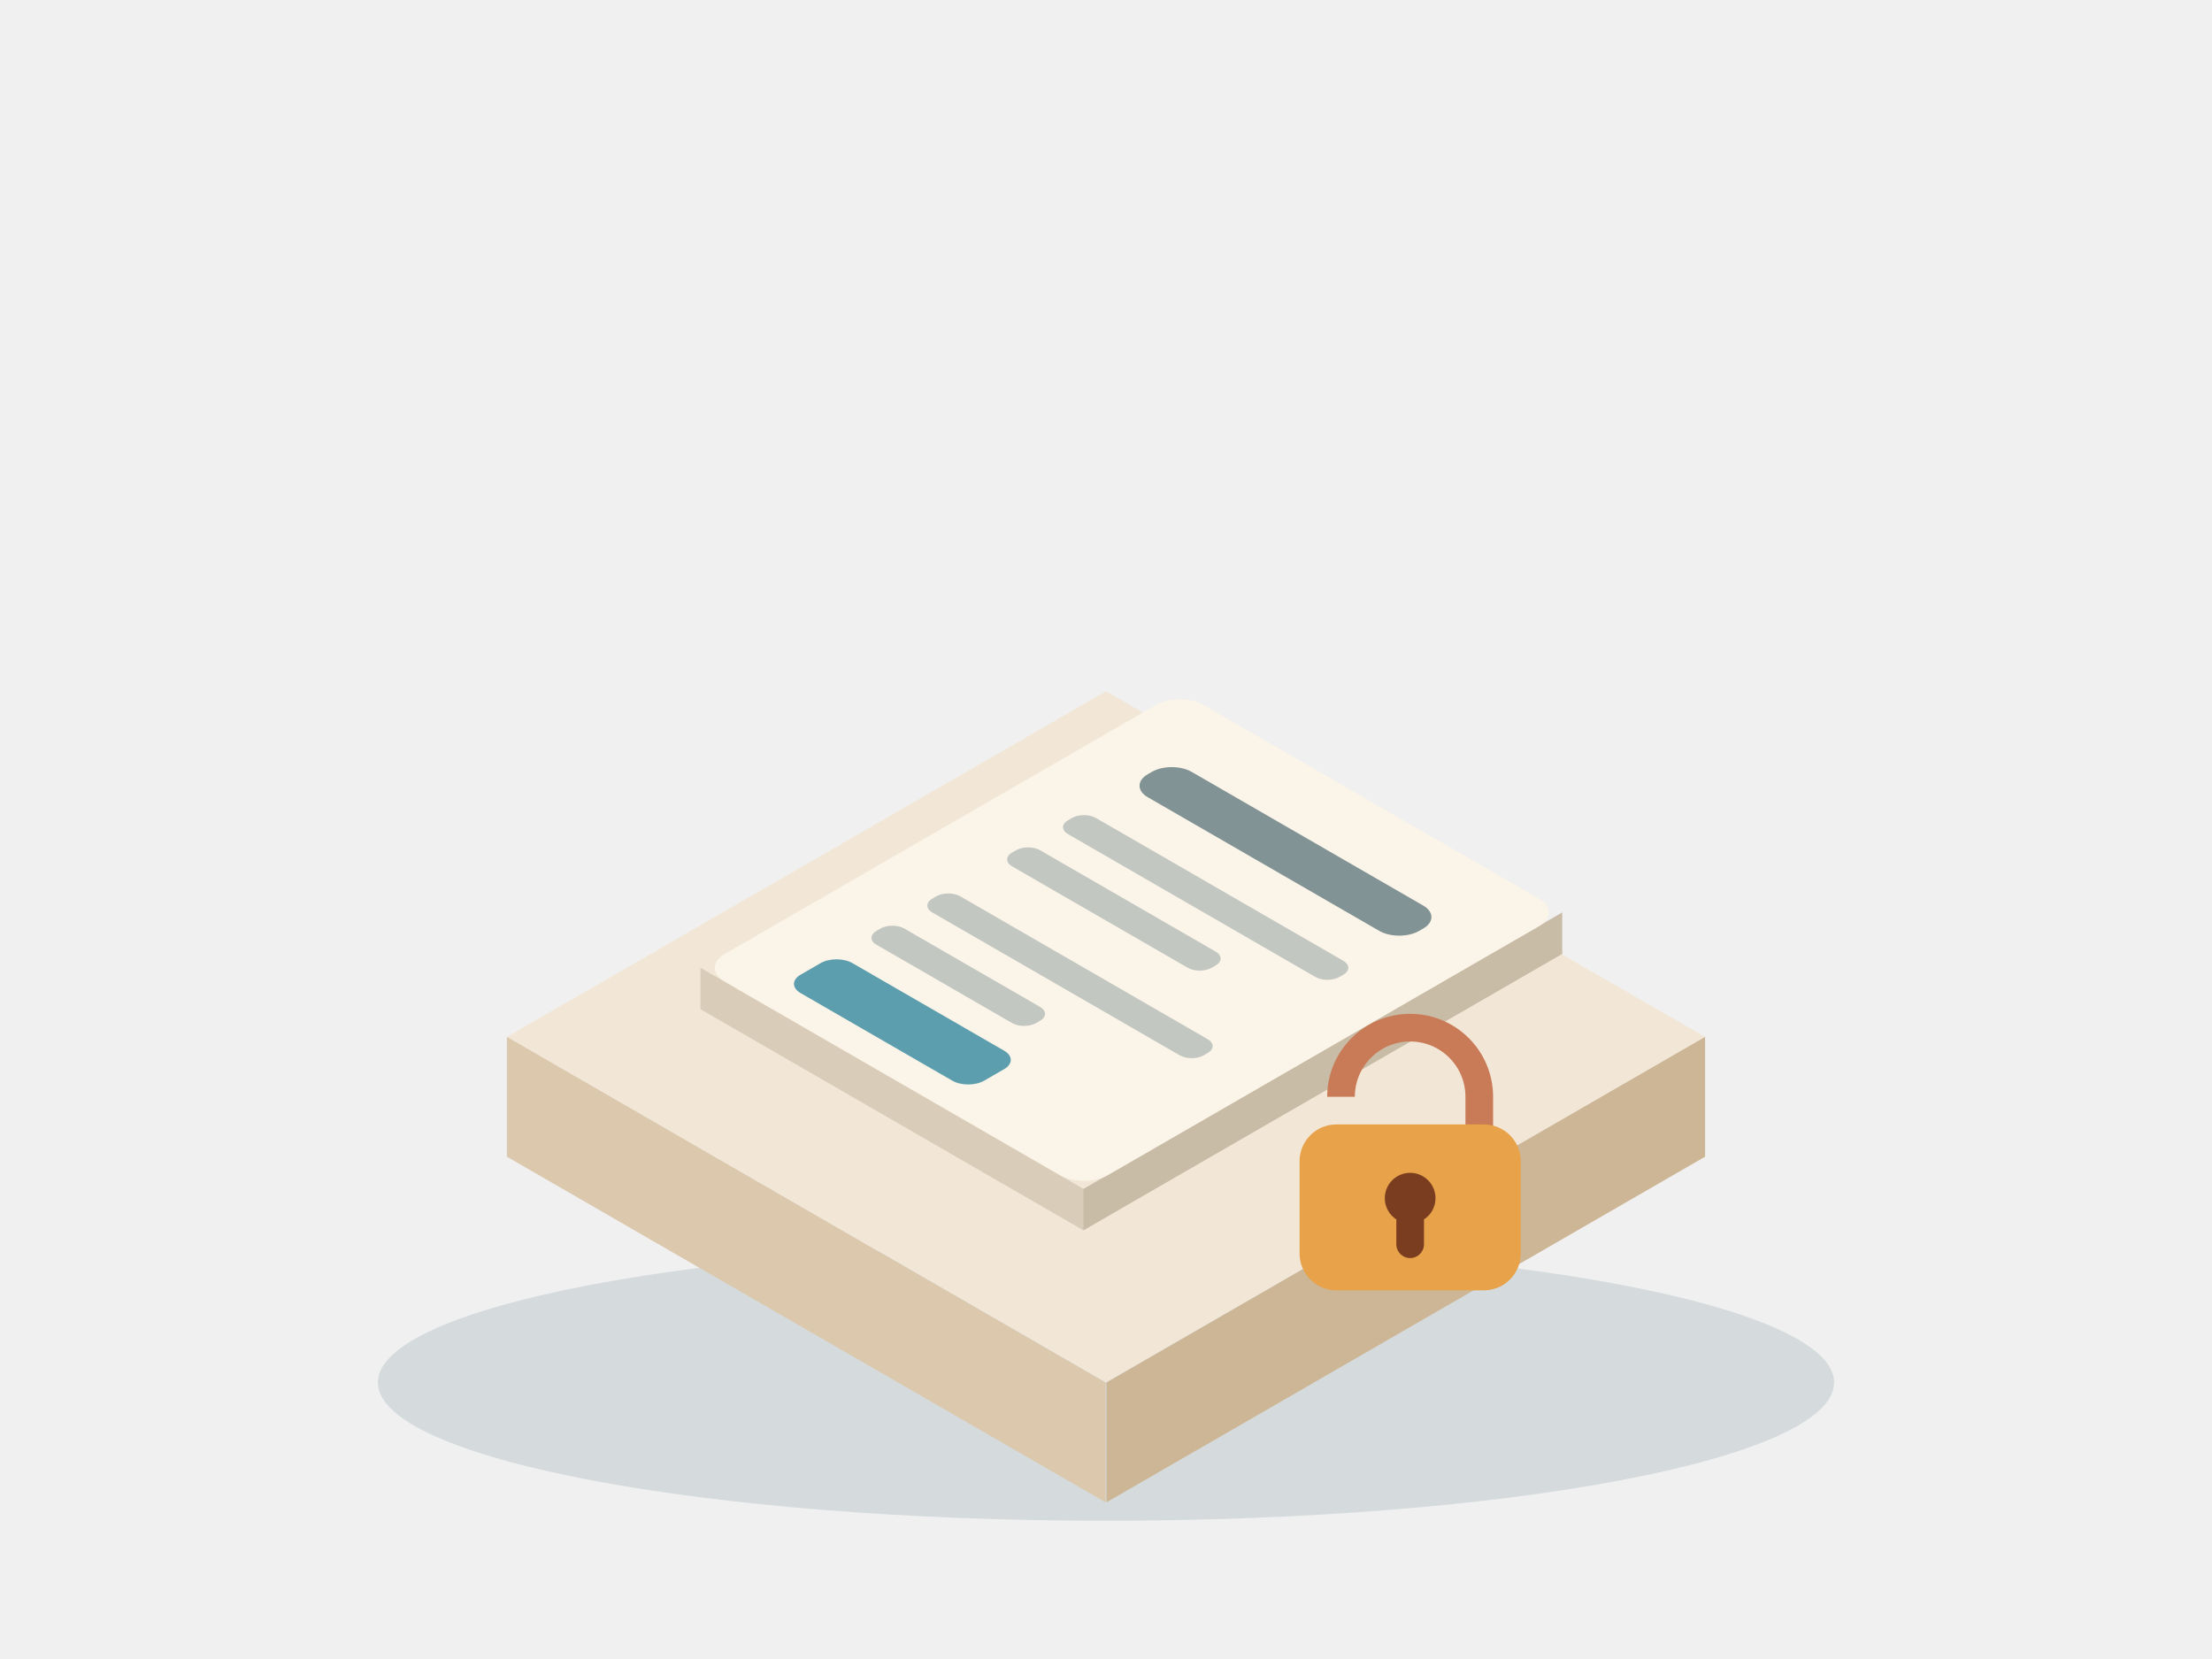
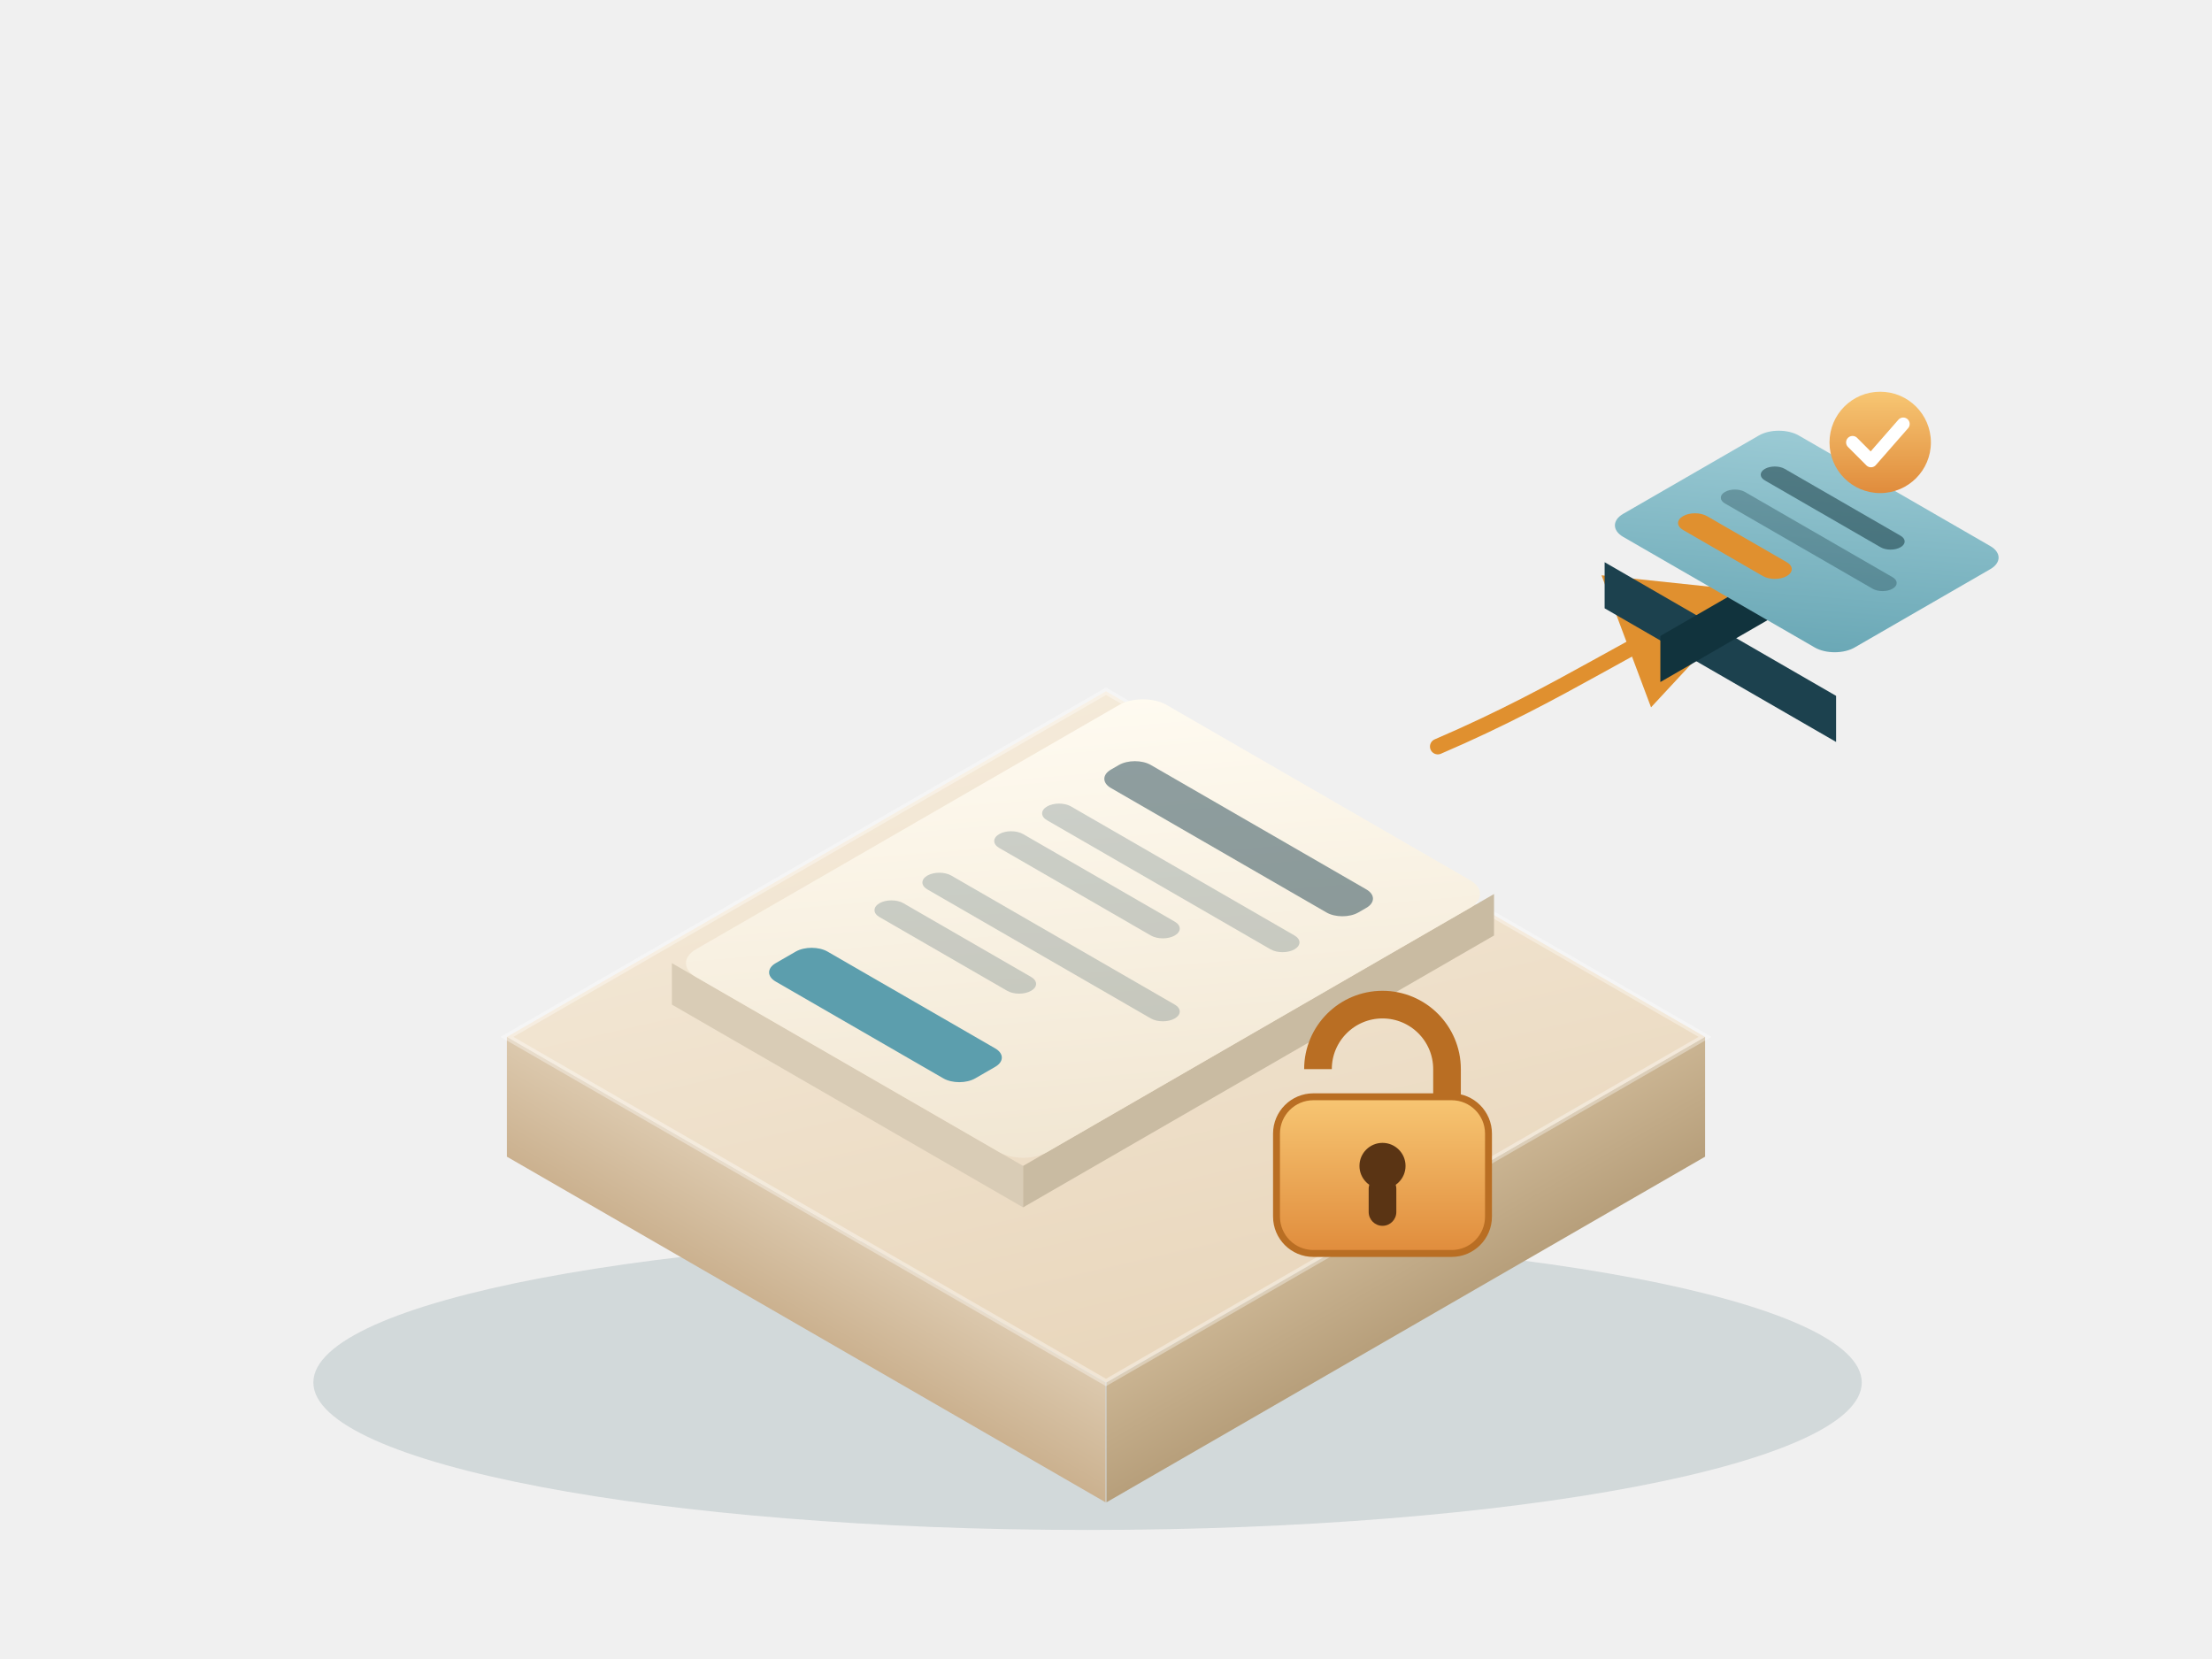
<svg xmlns="http://www.w3.org/2000/svg" width="480" height="360" viewBox="0 0 480 360" fill="none">
-   <ellipse cx="240" cy="300" rx="158" ry="30" fill="#0c3e48" opacity="0.12" />
-   <path d="M240 150 L370 225 L240 300 L110 225 Z" fill="#F2E7D7" />
-   <rect width="150" height="26" transform="matrix(0.866 0.5 0 1 110 225)" fill="#DBC8AD" />
-   <rect width="150" height="26" transform="matrix(-0.866 0.5 0 1 370 225)" fill="#CDB695" />
-   <rect width="96" height="9" transform="matrix(0.866 0.5 0 1 152 210)" fill="#D9CDBA" />
-   <rect width="120" height="9" transform="matrix(-0.866 0.5 0 1 339 198)" fill="#C9BCA6" />
-   <g transform="matrix(0.866 0.5 -0.866 0.5 256 150)">
-     <rect width="96" height="120" rx="6" fill="#FBF4E8" />
-     <rect x="14" y="16" width="68" height="11" rx="5" fill="#1F4452" opacity="0.55" />
-     <rect x="14" y="38" width="68" height="7" rx="3" fill="#1F4452" opacity="0.26" />
-     <rect x="14" y="52" width="50" height="7" rx="3" fill="#1F4452" opacity="0.26" />
-     <rect x="14" y="72" width="68" height="7" rx="3" fill="#1F4452" opacity="0.26" />
-     <rect x="14" y="86" width="40" height="7" rx="3" fill="#1F4452" opacity="0.26" />
-     <rect x="14" y="100" width="46" height="13" rx="4" fill="#5C9EAD" />
+   <defs>
+     <linearGradient id="iPlatTop" x1="0" y1="0" x2="0.4" y2="1">
+       <stop offset="0" stop-color="#F7EEDF" />
+       <stop offset="1" stop-color="#E9D7BD" />
+     </linearGradient>
+     <linearGradient id="iPlatL" x1="0" y1="0" x2="0" y2="1">
+       <stop offset="0" stop-color="#DCC9AE" />
+       <stop offset="1" stop-color="#CBB18F" />
+     </linearGradient>
+     <linearGradient id="iPlatR" x1="0" y1="0" x2="0" y2="1">
+       <stop offset="0" stop-color="#CAB492" />
+       <stop offset="1" stop-color="#B79F7B" />
+     </linearGradient>
+     <linearGradient id="iPaper" x1="0" y1="0" x2="1" y2="1">
+       <stop offset="0" stop-color="#FFFBF1" />
+       <stop offset="1" stop-color="#F1E6D2" />
+     </linearGradient>
+     <linearGradient id="iCardTop" x1="0" y1="0" x2="1" y2="1">
+       <stop offset="0" stop-color="#9CCBD5" />
+       <stop offset="1" stop-color="#69A7B5" />
+     </linearGradient>
+     <linearGradient id="iGold" x1="0" y1="0" x2="0" y2="1">
+       <stop offset="0" stop-color="#F7C673" />
+       <stop offset="1" stop-color="#E08C3C" />
+     </linearGradient>
+     <marker id="iArrow" markerWidth="9" markerHeight="9" refX="6" refY="4.5" orient="auto">
+       <path d="M0 0 L9 4.5 L0 9 Z" fill="#E0902F" />
+     </marker>
+   </defs>
+   <ellipse cx="236" cy="300" rx="168" ry="32" fill="#0b3a44" opacity="0.13" />
+   <path d="M240 150 L370 225 L240 300 L110 225 Z" fill="url(#iPlatTop)" />
+   <rect width="150" height="26" transform="matrix(0.866 0.5 0 1 110 225)" fill="url(#iPlatL)" />
+   <rect width="150" height="26" transform="matrix(-0.866 0.5 0 1 370 225)" fill="url(#iPlatR)" />
+   <path d="M240 150 L370 225 L240 300 L110 225 Z" fill="none" stroke="#fff" stroke-opacity="0.35" stroke-width="1.4" />
+   <rect width="88" height="9" transform="matrix(0.866 0.5 0 1 145.8 209)" fill="#D9CCB6" />
+   <rect width="118" height="9" transform="matrix(-0.866 0.5 0 1 324.2 194)" fill="#C9BBA2" />
+   <g transform="matrix(0.866 0.5 -0.866 0.5 248 150)">
+     <rect width="88" height="118" rx="6" fill="url(#iPaper)" />
+     <rect x="13" y="15" width="62" height="10" rx="4" fill="#1F4452" opacity="0.5" />
+     <rect x="13" y="34" width="62" height="6" rx="3" fill="#1F4452" opacity="0.22" />
+     <rect x="13" y="46" width="44" height="6" rx="3" fill="#1F4452" opacity="0.22" />
+     <rect x="13" y="64" width="62" height="6" rx="3" fill="#1F4452" opacity="0.22" />
+     <rect x="13" y="76" width="38" height="6" rx="3" fill="#1F4452" opacity="0.22" />
+     <rect x="13" y="96" width="50" height="13" rx="4" fill="#5C9EAD" />
  </g>
-   <path d="M291 238 a15 15 0 0 1 30 0 v9" stroke="#C97A56" stroke-width="6" fill="none" />
-   <rect x="282" y="244" width="48" height="36" rx="8" fill="#E7A24A" />
-   <circle cx="306" cy="260" r="5.5" fill="#7a3d1f" />
-   <rect x="303" y="262" width="6" height="11" rx="3" fill="#7a3d1f" />
+   <path d="M286 232 a14 14 0 0 1 28 0 v9" stroke="#b96e23" stroke-width="6" fill="none" />
+   <rect x="277" y="238" width="46" height="34" rx="8" fill="url(#iGold)" stroke="#b96e23" stroke-width="1.5" />
+   <circle cx="300" cy="253" r="5" fill="#5a3414" />
+   <rect x="297" y="255" width="6" height="11" rx="3" fill="#5a3414" />
+   <path d="M312 162 C340 150 356 138 372 132" fill="none" stroke="#E0902F" stroke-width="3.4" stroke-linecap="round" marker-end="url(#iArrow)" />
+   <rect width="58" height="10" transform="matrix(0.866 0.5 0 1 348.2 122)" fill="#1C414E" />
+   <rect width="44" height="10" transform="matrix(-0.866 0.5 0 1 398.4 116)" fill="#11333d" />
+   <g transform="matrix(0.866 0.5 -0.866 0.5 386 92)">
+     <rect width="58" height="44" rx="5" fill="url(#iCardTop)" />
+     <rect x="8" y="9" width="34" height="5" rx="2.5" fill="#0d2f38" opacity="0.5" />
+     <rect x="8" y="19" width="42" height="5" rx="2.5" fill="#0d2f38" opacity="0.3" />
+     <rect x="8" y="29" width="26" height="6" rx="3" fill="#E0902F" />
+   </g>
+   <circle cx="408" cy="96" r="11" fill="url(#iGold)" />
+   <path d="M402 96 l4 4 l7 -8" stroke="#fff" stroke-width="2.8" fill="none" stroke-linecap="round" stroke-linejoin="round" />
</svg>
